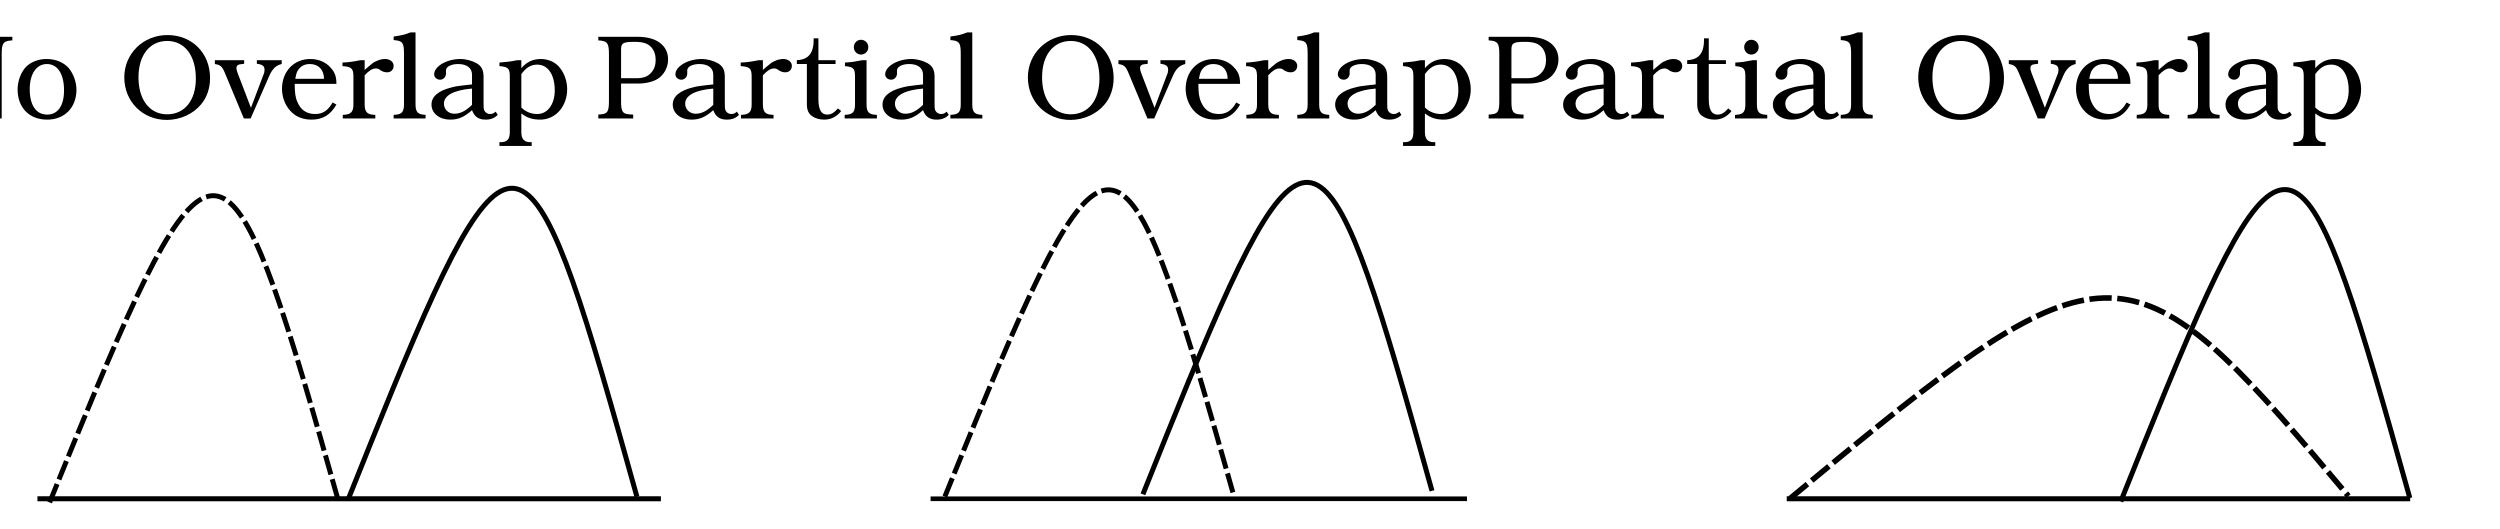
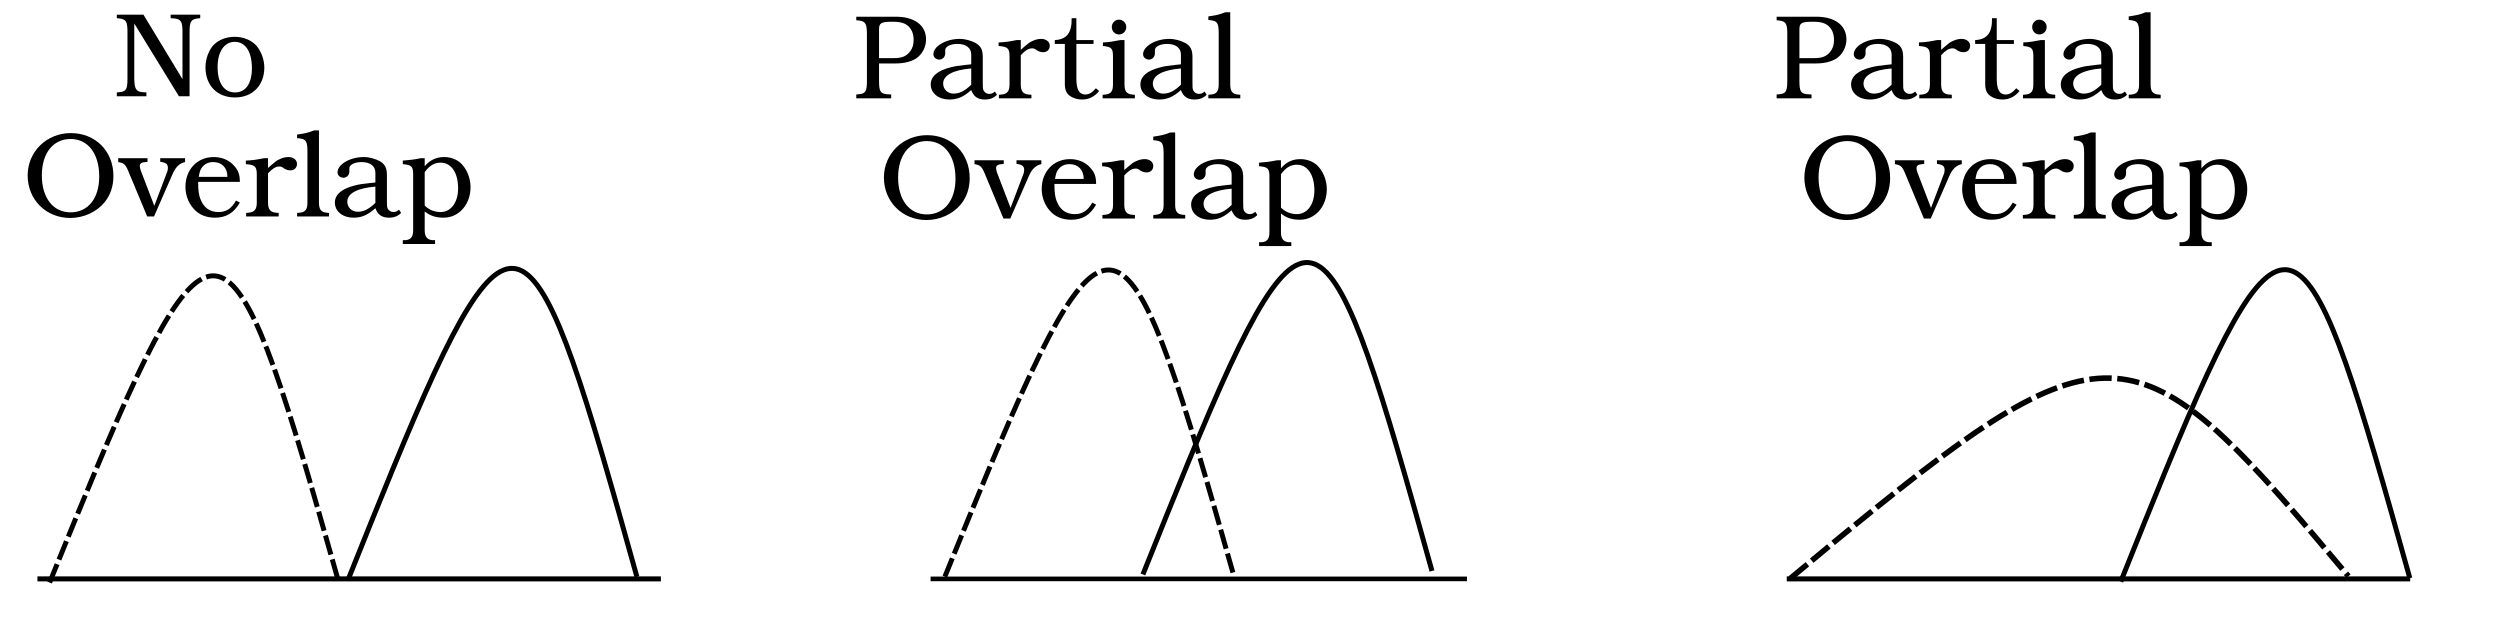
- <svg xmlns="http://www.w3.org/2000/svg" width="5.2in" height="1.1in" viewBox="0 0 132.08 27.94" version="1.1" id="svg1">
+ <svg xmlns="http://www.w3.org/2000/svg" width="5.2in" height="1.3in" viewBox="0 0 132.08 33.02" version="1.1" id="svg1">
  <defs id="defs1">
    <rect x="-162.744" y="-125.188" width="963.948" height="595.339" id="rect5" />
    <g id="id-237aa2cc-9047-474b-85be-092b252c42b2-2">
      <g id="id-9b1d0606-b366-42dd-9336-ebca83651b23-4">
        <path d="M 4.859,-2.766 C 4.922,-2.938 4.938,-3.078 4.938,-3.344 c 0,-0.641 -0.391,-1.062 -1.141,-1.062 -0.781,0 -1.297,0.516 -1.547,0.875 -0.047,-0.578 -0.469,-0.875 -0.922,-0.875 -0.453,0 -0.641,0.391 -0.734,0.562 C 0.422,-3.5 0.297,-2.906 0.297,-2.875 c 0,0.109 0.094,0.109 0.109,0.109 0.109,0 0.109,-0.016 0.172,-0.234 0.172,-0.703 0.375,-1.188 0.734,-1.188 0.156,0 0.297,0.078 0.297,0.453 0,0.219 -0.031,0.328 -0.156,0.844 L 0.875,-0.594 c -0.031,0.156 -0.094,0.391 -0.094,0.438 0,0.172 0.141,0.266 0.297,0.266 0.125,0 0.297,-0.078 0.375,-0.281 0,-0.016 0.125,-0.484 0.188,-0.734 l 0.219,-0.891 C 1.906,-2.031 1.969,-2.25 2.031,-2.469 2.047,-2.531 2.125,-2.859 2.141,-2.922 2.156,-3.016 2.469,-3.562 2.812,-3.844 3.031,-4 3.344,-4.188 3.766,-4.188 c 0.438,0 0.547,0.344 0.547,0.703 0,0.047 0,0.219 -0.109,0.625 l -1.125,4.578 c -0.031,0.125 -0.031,0.141 -0.031,0.172 0,0.141 0.109,0.266 0.266,0.266 0.312,0 0.391,-0.297 0.422,-0.406 z m 0,0" id="id-d6e86d4b-06b9-4baa-84d9-55cfc7d53292-5" />
      </g>
      <g id="id-1981db31-d913-4130-9e80-f43e0db4df01-5">
        <path d="m 2.328,-4.438 c 0,-0.188 0,-0.188 -0.203,-0.188 -0.453,0.438 -1.078,0.438 -1.359,0.438 v 0.25 c 0.156,0 0.625,0 1,-0.188 v 3.547 c 0,0.234 0,0.328 -0.688,0.328 H 0.812 V 0 c 0.125,0 0.984,-0.031 1.234,-0.031 0.219,0 1.094,0.031 1.25,0.031 V -0.25 H 3.031 c -0.703,0 -0.703,-0.094 -0.703,-0.328 z m 0,0" id="id-6aa62f4e-53b1-4ba5-846d-8a6c4e190cfd-1" />
      </g>
    </g>
    <g id="id-237aa2cc-9047-474b-85be-092b252c42b2-8">
      <g id="id-9b1d0606-b366-42dd-9336-ebca83651b23-5">
        <path d="M 4.859,-2.766 C 4.922,-2.938 4.938,-3.078 4.938,-3.344 c 0,-0.641 -0.391,-1.062 -1.141,-1.062 -0.781,0 -1.297,0.516 -1.547,0.875 -0.047,-0.578 -0.469,-0.875 -0.922,-0.875 -0.453,0 -0.641,0.391 -0.734,0.562 C 0.422,-3.5 0.297,-2.906 0.297,-2.875 c 0,0.109 0.094,0.109 0.109,0.109 0.109,0 0.109,-0.016 0.172,-0.234 0.172,-0.703 0.375,-1.188 0.734,-1.188 0.156,0 0.297,0.078 0.297,0.453 0,0.219 -0.031,0.328 -0.156,0.844 L 0.875,-0.594 c -0.031,0.156 -0.094,0.391 -0.094,0.438 0,0.172 0.141,0.266 0.297,0.266 0.125,0 0.297,-0.078 0.375,-0.281 0,-0.016 0.125,-0.484 0.188,-0.734 l 0.219,-0.891 C 1.906,-2.031 1.969,-2.25 2.031,-2.469 2.047,-2.531 2.125,-2.859 2.141,-2.922 2.156,-3.016 2.469,-3.562 2.812,-3.844 3.031,-4 3.344,-4.188 3.766,-4.188 c 0.438,0 0.547,0.344 0.547,0.703 0,0.047 0,0.219 -0.109,0.625 l -1.125,4.578 c -0.031,0.125 -0.031,0.141 -0.031,0.172 0,0.141 0.109,0.266 0.266,0.266 0.312,0 0.391,-0.297 0.422,-0.406 z m 0,0" id="id-d6e86d4b-06b9-4baa-84d9-55cfc7d53292-7" />
      </g>
      <g id="id-1981db31-d913-4130-9e80-f43e0db4df01-6">
        <path d="m 2.328,-4.438 c 0,-0.188 0,-0.188 -0.203,-0.188 -0.453,0.438 -1.078,0.438 -1.359,0.438 v 0.25 c 0.156,0 0.625,0 1,-0.188 v 3.547 c 0,0.234 0,0.328 -0.688,0.328 H 0.812 V 0 c 0.125,0 0.984,-0.031 1.234,-0.031 0.219,0 1.094,0.031 1.25,0.031 V -0.25 H 3.031 c -0.703,0 -0.703,-0.094 -0.703,-0.328 z m 0,0" id="id-6aa62f4e-53b1-4ba5-846d-8a6c4e190cfd-18" />
      </g>
    </g>
    <g id="id-9557b879-9fde-4643-8c28-37327b418c35-2">
      <g id="id-3a52fd0f-35a8-4245-853b-63c4d683aa71-3">
        <path d="M 4.859,-2.766 C 4.922,-2.938 4.938,-3.078 4.938,-3.344 c 0,-0.641 -0.391,-1.062 -1.141,-1.062 -0.781,0 -1.297,0.516 -1.547,0.875 -0.047,-0.578 -0.469,-0.875 -0.922,-0.875 -0.453,0 -0.641,0.391 -0.734,0.562 C 0.422,-3.5 0.297,-2.906 0.297,-2.875 c 0,0.109 0.094,0.109 0.109,0.109 0.109,0 0.109,-0.016 0.172,-0.234 0.172,-0.703 0.375,-1.188 0.734,-1.188 0.156,0 0.297,0.078 0.297,0.453 0,0.219 -0.031,0.328 -0.156,0.844 L 0.875,-0.594 c -0.031,0.156 -0.094,0.391 -0.094,0.438 0,0.172 0.141,0.266 0.297,0.266 0.125,0 0.297,-0.078 0.375,-0.281 0,-0.016 0.125,-0.484 0.188,-0.734 l 0.219,-0.891 C 1.906,-2.031 1.969,-2.25 2.031,-2.469 2.047,-2.531 2.125,-2.859 2.141,-2.922 2.156,-3.016 2.469,-3.562 2.812,-3.844 3.031,-4 3.344,-4.188 3.766,-4.188 c 0.438,0 0.547,0.344 0.547,0.703 0,0.047 0,0.219 -0.109,0.625 l -1.125,4.578 c -0.031,0.125 -0.031,0.141 -0.031,0.172 0,0.141 0.109,0.266 0.266,0.266 0.312,0 0.391,-0.297 0.422,-0.406 z m 0,0" id="id-262127ed-92fa-4bf9-9183-0168235a0238-3" />
      </g>
      <g id="id-008ebc28-9b35-452a-93be-611a93239981-4">
        <path d="M 3.516,-1.266 H 3.281 c -0.016,0.156 -0.094,0.562 -0.188,0.625 C 3.047,-0.594 2.516,-0.594 2.406,-0.594 H 1.125 c 0.734,-0.641 0.984,-0.844 1.391,-1.172 0.516,-0.406 1,-0.844 1,-1.5 0,-0.844 -0.734,-1.359 -1.625,-1.359 -0.859,0 -1.453,0.609 -1.453,1.25 0,0.344 0.297,0.391 0.375,0.391 0.156,0 0.359,-0.125 0.359,-0.375 0,-0.125 -0.047,-0.375 -0.406,-0.375 C 0.984,-4.219 1.453,-4.375 1.781,-4.375 c 0.703,0 1.062,0.547 1.062,1.109 0,0.609 -0.438,1.078 -0.656,1.328 L 0.516,-0.266 C 0.438,-0.203 0.438,-0.188 0.438,0 h 2.875 z m 0,0" id="id-a9b6cb73-9461-4d14-881e-0ad9b6129ad3-1" />
      </g>
    </g>
    <g id="id-53e1abb1-8b7b-4c5d-b81d-e647bc64fd39">
      <g id="id-85b42c2f-b809-4276-a2f7-9cc488ede256">
        <path d="m 2.297,-3.5 c 0.062,-0.203 0.156,-0.594 0.156,-0.641 0,-0.172 -0.125,-0.266 -0.297,-0.266 -0.016,0 -0.297,0.016 -0.391,0.359 l -1.438,5.766 c -0.031,0.125 -0.031,0.141 -0.031,0.172 0,0.141 0.109,0.266 0.281,0.266 0.203,0 0.328,-0.188 0.344,-0.219 C 0.969,1.859 1.094,1.328 1.469,-0.203 1.797,0.062 2.25,0.109 2.438,0.109 c 0.703,0 1.094,-0.453 1.328,-0.734 0.094,0.453 0.469,0.734 0.906,0.734 0.344,0 0.578,-0.234 0.734,-0.547 0.172,-0.359 0.297,-0.969 0.297,-0.984 0,-0.109 -0.094,-0.109 -0.125,-0.109 -0.094,0 -0.109,0.047 -0.141,0.188 -0.156,0.641 -0.344,1.234 -0.75,1.234 -0.266,0 -0.297,-0.266 -0.297,-0.453 0,-0.219 0.109,-0.688 0.188,-1.047 L 4.859,-2.688 C 4.891,-2.828 5,-3.203 5.031,-3.359 5.078,-3.594 5.188,-3.969 5.188,-4.031 c 0,-0.172 -0.141,-0.266 -0.297,-0.266 -0.047,0 -0.312,0.016 -0.391,0.344 l -0.469,1.875 c -0.109,0.5 -0.219,0.906 -0.25,1.016 -0.016,0.047 -0.484,0.953 -1.297,0.953 -0.5,0 -0.734,-0.328 -0.734,-0.875 0,-0.281 0.062,-0.562 0.141,-0.844 z m 0,0" id="id-a738865e-125c-47eb-920b-fdfac7a38edf" />
      </g>
      <g id="id-23a113f8-a081-426b-9c61-aa8d019970d4">
        <path d="m 2.328,-4.438 c 0,-0.188 0,-0.188 -0.203,-0.188 -0.453,0.438 -1.078,0.438 -1.359,0.438 v 0.25 c 0.156,0 0.625,0 1,-0.188 v 3.547 c 0,0.234 0,0.328 -0.688,0.328 H 0.812 V 0 c 0.125,0 0.984,-0.031 1.234,-0.031 0.219,0 1.094,0.031 1.25,0.031 V -0.25 H 3.031 c -0.703,0 -0.703,-0.094 -0.703,-0.328 z m 0,0" id="id-290a0646-60d6-42ab-813e-f85fc7fe229a" />
      </g>
    </g>
    <g id="id-4077d690-7dc9-4a3d-8022-992769306c7f">
      <g id="id-b1be593c-198d-416f-8704-0d00607c63e8">
        <path d="m 2.297,-3.5 c 0.062,-0.203 0.156,-0.594 0.156,-0.641 0,-0.172 -0.125,-0.266 -0.297,-0.266 -0.016,0 -0.297,0.016 -0.391,0.359 l -1.438,5.766 c -0.031,0.125 -0.031,0.141 -0.031,0.172 0,0.141 0.109,0.266 0.281,0.266 0.203,0 0.328,-0.188 0.344,-0.219 C 0.969,1.859 1.094,1.328 1.469,-0.203 1.797,0.062 2.25,0.109 2.438,0.109 c 0.703,0 1.094,-0.453 1.328,-0.734 0.094,0.453 0.469,0.734 0.906,0.734 0.344,0 0.578,-0.234 0.734,-0.547 0.172,-0.359 0.297,-0.969 0.297,-0.984 0,-0.109 -0.094,-0.109 -0.125,-0.109 -0.094,0 -0.109,0.047 -0.141,0.188 -0.156,0.641 -0.344,1.234 -0.75,1.234 -0.266,0 -0.297,-0.266 -0.297,-0.453 0,-0.219 0.109,-0.688 0.188,-1.047 L 4.859,-2.688 C 4.891,-2.828 5,-3.203 5.031,-3.359 5.078,-3.594 5.188,-3.969 5.188,-4.031 c 0,-0.172 -0.141,-0.266 -0.297,-0.266 -0.047,0 -0.312,0.016 -0.391,0.344 l -0.469,1.875 c -0.109,0.5 -0.219,0.906 -0.25,1.016 -0.016,0.047 -0.484,0.953 -1.297,0.953 -0.5,0 -0.734,-0.328 -0.734,-0.875 0,-0.281 0.062,-0.562 0.141,-0.844 z m 0,0" id="id-35c0f069-87e4-4407-b88f-8ecb26466e53" />
      </g>
      <g id="id-f08bc2e0-8998-4f19-a435-bcdce39b4044">
        <path d="M 3.516,-1.266 H 3.281 c -0.016,0.156 -0.094,0.562 -0.188,0.625 C 3.047,-0.594 2.516,-0.594 2.406,-0.594 H 1.125 c 0.734,-0.641 0.984,-0.844 1.391,-1.172 0.516,-0.406 1,-0.844 1,-1.5 0,-0.844 -0.734,-1.359 -1.625,-1.359 -0.859,0 -1.453,0.609 -1.453,1.25 0,0.344 0.297,0.391 0.375,0.391 0.156,0 0.359,-0.125 0.359,-0.375 0,-0.125 -0.047,-0.375 -0.406,-0.375 C 0.984,-4.219 1.453,-4.375 1.781,-4.375 c 0.703,0 1.062,0.547 1.062,1.109 0,0.609 -0.438,1.078 -0.656,1.328 L 0.516,-0.266 C 0.438,-0.203 0.438,-0.188 0.438,0 h 2.875 z m 0,0" id="id-a4f6a5f4-ebd8-4b09-992f-d821be5e40d8" />
      </g>
    </g>
    <g id="id-bab95e3a-1ab6-4e31-b0f7-5e7543a59d4c">
      <g id="id-d033603e-5614-4c27-9405-0b2fd9b97f1b">
        <path d="m 2.297,-3.5 c 0.062,-0.203 0.156,-0.594 0.156,-0.641 0,-0.172 -0.125,-0.266 -0.297,-0.266 -0.016,0 -0.297,0.016 -0.391,0.359 l -1.438,5.766 c -0.031,0.125 -0.031,0.141 -0.031,0.172 0,0.141 0.109,0.266 0.281,0.266 0.203,0 0.328,-0.188 0.344,-0.219 C 0.969,1.859 1.094,1.328 1.469,-0.203 1.797,0.062 2.25,0.109 2.438,0.109 c 0.703,0 1.094,-0.453 1.328,-0.734 0.094,0.453 0.469,0.734 0.906,0.734 0.344,0 0.578,-0.234 0.734,-0.547 0.172,-0.359 0.297,-0.969 0.297,-0.984 0,-0.109 -0.094,-0.109 -0.125,-0.109 -0.094,0 -0.109,0.047 -0.141,0.188 -0.156,0.641 -0.344,1.234 -0.75,1.234 -0.266,0 -0.297,-0.266 -0.297,-0.453 0,-0.219 0.109,-0.688 0.188,-1.047 L 4.859,-2.688 C 4.891,-2.828 5,-3.203 5.031,-3.359 5.078,-3.594 5.188,-3.969 5.188,-4.031 c 0,-0.172 -0.141,-0.266 -0.297,-0.266 -0.047,0 -0.312,0.016 -0.391,0.344 l -0.469,1.875 c -0.109,0.5 -0.219,0.906 -0.25,1.016 -0.016,0.047 -0.484,0.953 -1.297,0.953 -0.5,0 -0.734,-0.328 -0.734,-0.875 0,-0.281 0.062,-0.562 0.141,-0.844 z m 0,0" id="id-b6009300-3a39-4987-b1b8-5b8400a0e70a" />
      </g>
      <g id="id-53227421-c0c6-4583-a5d7-fae3cb6f9baa">
        <path d="M 6.734,-2.266 C 6.844,-2.328 6.922,-2.375 6.922,-2.5 c 0,-0.109 -0.078,-0.156 -0.188,-0.219 L 1.203,-5.312 C 1.078,-5.391 1.062,-5.391 1.031,-5.391 c -0.109,0 -0.203,0.094 -0.203,0.203 0,0.094 0.047,0.156 0.188,0.219 L 6.25,-2.5 1.016,-0.016 c -0.141,0.062 -0.188,0.125 -0.188,0.219 0,0.109 0.094,0.203 0.203,0.203 0.031,0 0.047,0 0.172,-0.078 z m 0,0" id="id-0ba2fa40-b85e-4386-82f1-564d3b764367" />
      </g>
      <g id="id-0c84fb92-a27f-4ea1-bddf-020c8c7ef02e">
        <path d="m 2.328,-4.438 c 0,-0.188 0,-0.188 -0.203,-0.188 -0.453,0.438 -1.078,0.438 -1.359,0.438 v 0.25 c 0.156,0 0.625,0 1,-0.188 v 3.547 c 0,0.234 0,0.328 -0.688,0.328 H 0.812 V 0 c 0.125,0 0.984,-0.031 1.234,-0.031 0.219,0 1.094,0.031 1.25,0.031 V -0.25 H 3.031 c -0.703,0 -0.703,-0.094 -0.703,-0.328 z m 0,0" id="id-ec4684e2-0f29-438f-9abe-27283d66e68f" />
      </g>
      <g id="id-63d230cd-32ae-4f4b-b788-da64f470e6ed">
        <path d="M 3.516,-1.266 H 3.281 c -0.016,0.156 -0.094,0.562 -0.188,0.625 C 3.047,-0.594 2.516,-0.594 2.406,-0.594 H 1.125 c 0.734,-0.641 0.984,-0.844 1.391,-1.172 0.516,-0.406 1,-0.844 1,-1.5 0,-0.844 -0.734,-1.359 -1.625,-1.359 -0.859,0 -1.453,0.609 -1.453,1.25 0,0.344 0.297,0.391 0.375,0.391 0.156,0 0.359,-0.125 0.359,-0.375 0,-0.125 -0.047,-0.375 -0.406,-0.375 C 0.984,-4.219 1.453,-4.375 1.781,-4.375 c 0.703,0 1.062,0.547 1.062,1.109 0,0.609 -0.438,1.078 -0.656,1.328 L 0.516,-0.266 C 0.438,-0.203 0.438,-0.188 0.438,0 h 2.875 z m 0,0" id="id-1a70475b-093e-4e3f-979f-4fd97915439e" />
      </g>
    </g>
  </defs>
  <g id="layer1">
    <text xml:space="preserve" style="font-size:4.939px;line-height:1.25;font-family:Arial;-inkscape-font-specification:'Arial, Normal';font-variant-ligatures:none;text-align:center;text-anchor:middle;stroke-width:0.265" x="59.989" y="91.455" id="text2">
      <tspan id="tspan2" style="stroke-width:0.265" x="59.989" y="91.455" />
    </text>
    <text xml:space="preserve" style="font-size:4.939px;line-height:1.25;font-family:Arial;-inkscape-font-specification:'Arial, Normal';font-variant-ligatures:none;text-align:center;text-anchor:middle;stroke-width:0.265" x="104.704" y="52.076" id="text3">
      <tspan id="tspan3" style="stroke-width:0.265" x="104.704" y="52.076" />
    </text>
    <text xml:space="preserve" style="font-size:4.939px;line-height:1.25;font-family:Arial;-inkscape-font-specification:'Arial, Normal';font-variant-ligatures:none;text-align:center;text-anchor:middle;stroke-width:0.265" x="164.101" y="91.523" id="text2-5">
      <tspan id="tspan2-1" style="stroke-width:0.265" x="164.101" y="91.523" />
    </text>
    <text xml:space="preserve" style="font-size:4.939px;line-height:1.25;font-family:Arial;-inkscape-font-specification:'Arial, Normal';font-variant-ligatures:none;text-align:center;text-anchor:middle;stroke-width:0.265" x="208.817" y="52.144" id="text3-7">
      <tspan id="tspan3-1" style="stroke-width:0.265" x="208.817" y="52.144" />
    </text>
-     <text xml:space="preserve" style="font-size:6.35px;line-height:1;font-family:'Bookman Old Style';-inkscape-font-specification:'Bookman Old Style, Normal';font-variant-ligatures:none;text-align:center;writing-mode:lr-tb;direction:ltr;text-anchor:middle;fill:#000000;stroke-width:0.28" x="18.217" y="6.257" id="text1">
-       <tspan id="tspan1" style="stroke-width:0.28" x="18.217" y="6.257">No Overlap</tspan>
+     <text xml:space="preserve" style="font-size:6.35px;line-height:1;font-family:'Bookman Old Style';-inkscape-font-specification:'Bookman Old Style, Normal';font-variant-ligatures:none;text-align:center;writing-mode:lr-tb;direction:ltr;text-anchor:middle;fill:#000000;stroke-width:0.28" x="18.217" y="5.087" id="text1">
+       <tspan id="tspan1" style="stroke-width:0.28" x="18.217" y="5.087">No </tspan>
+       <tspan style="stroke-width:0.28" x="18.217" y="11.437" id="tspan6">Overlap</tspan>
    </text>
-     <text xml:space="preserve" style="font-size:6.35px;line-height:1;font-family:'Bookman Old Style';-inkscape-font-specification:'Bookman Old Style, Normal';font-variant-ligatures:none;text-align:center;writing-mode:lr-tb;direction:ltr;text-anchor:middle;fill:#000000;stroke-width:0.28" x="59.753" y="6.257" id="text4">
-       <tspan id="tspan4" style="stroke-width:0.28" x="59.753" y="6.257">Partial Overlap</tspan>
+     <text xml:space="preserve" style="font-size:6.35px;line-height:1;font-family:'Bookman Old Style';-inkscape-font-specification:'Bookman Old Style, Normal';font-variant-ligatures:none;text-align:center;writing-mode:lr-tb;direction:ltr;text-anchor:middle;fill:#000000;stroke-width:0.28" x="63.457" y="5.198" id="text4">
+       <tspan id="tspan4" style="stroke-width:0.28" x="63.457" y="5.198">Partial </tspan>
+       <tspan style="stroke-width:0.28" x="63.457" y="11.548" id="tspan7">Overlap</tspan>
    </text>
-     <text xml:space="preserve" style="font-size:6.35px;line-height:1;font-family:'Bookman Old Style';-inkscape-font-specification:'Bookman Old Style, Normal';font-variant-ligatures:none;text-align:center;writing-mode:lr-tb;direction:ltr;text-anchor:middle;fill:#000000;stroke-width:0.28" x="106.791" y="6.257" id="text5">
-       <tspan id="tspan5" style="stroke-width:0.28" x="106.791" y="6.257">Partial Overlap</tspan>
+     <text xml:space="preserve" style="font-size:6.35px;line-height:1;font-family:'Bookman Old Style';-inkscape-font-specification:'Bookman Old Style, Normal';font-variant-ligatures:none;text-align:center;writing-mode:lr-tb;direction:ltr;text-anchor:middle;fill:#000000;stroke-width:0.28" x="112.083" y="5.198" id="text5">
+       <tspan id="tspan5" style="stroke-width:0.28" x="112.083" y="5.198">Partial </tspan>
+       <tspan style="stroke-width:0.28" x="112.083" y="11.548" id="tspan8">Overlap</tspan>
    </text>
-     <path style="fill:none;fill-rule:evenodd;stroke:#000000;stroke-width:0.265px;stroke-linecap:butt;stroke-linejoin:miter;stroke-opacity:1" d="M 1.978,26.351 H 34.917" id="path5" />
-     <path style="fill:none;fill-rule:evenodd;stroke:#000000;stroke-width:0.245px;stroke-linecap:butt;stroke-linejoin:miter;stroke-opacity:1" d="M 49.165,26.351 H 77.504" id="path5-2" />
-     <path style="fill:none;fill-rule:evenodd;stroke:#000000;stroke-width:0.265px;stroke-linecap:butt;stroke-linejoin:miter;stroke-opacity:1" d="M 94.397,26.351 H 127.336" id="path5-1" />
-     <path style="fill:none;fill-rule:evenodd;stroke:#000000;stroke-width:0.262px;stroke-linecap:butt;stroke-linejoin:miter;stroke-dasharray:1.048, 0.262;stroke-dashoffset:0;stroke-opacity:1" d="m 2.621,26.545 c 0.866,-2.136 1.65,-4.06 2.367,-5.772 C 11.521,5.156 12.409,7.109 17.85,26.364" id="path6" />
-     <path style="fill:none;fill-rule:evenodd;stroke:#000000;stroke-width:0.265px;stroke-linecap:butt;stroke-linejoin:miter;stroke-dasharray:none;stroke-dashoffset:0;stroke-opacity:1" d="m 18.377,26.426 c 0.868,-2.172 1.655,-4.128 2.373,-5.87 6.552,-15.88 7.443,-13.894 12.9,5.686" id="path6-5" />
-     <path style="fill:none;fill-rule:evenodd;stroke:#000000;stroke-width:0.262px;stroke-linecap:butt;stroke-linejoin:miter;stroke-dasharray:1.048, 0.262;stroke-dashoffset:0;stroke-opacity:1" d="m 49.918,26.235 c 0.866,-2.136 1.65,-4.06 2.367,-5.772 6.533,-15.616 7.421,-13.663 12.862,5.591" id="path6-1" />
-     <path style="fill:none;fill-rule:evenodd;stroke:#000000;stroke-width:0.265px;stroke-linecap:butt;stroke-linejoin:miter;stroke-dasharray:none;stroke-dashoffset:0;stroke-opacity:1" d="m 60.382,26.116 c 0.868,-2.172 1.655,-4.128 2.373,-5.87 6.552,-15.88 7.443,-13.894 12.9,5.686" id="path6-5-4" />
-     <path style="fill:none;fill-rule:evenodd;stroke:#000000;stroke-width:0.295px;stroke-linecap:butt;stroke-linejoin:miter;stroke-dasharray:1.179, 0.295;stroke-dashoffset:0;stroke-opacity:1" d="m 94.581,26.329 c 1.676,-1.395 3.195,-2.652 4.583,-3.771 12.651,-10.201 14.371,-8.925 24.908,3.652" id="path6-1-2" />
-     <path style="fill:none;fill-rule:evenodd;stroke:#000000;stroke-width:0.265px;stroke-linecap:butt;stroke-linejoin:miter;stroke-dasharray:none;stroke-dashoffset:0;stroke-opacity:1" d="m 112.043,26.495 c 0.868,-2.172 1.655,-4.128 2.373,-5.87 6.552,-15.88 7.443,-13.894 12.9,5.686" id="path6-5-4-1" />
+     <path style="fill:none;fill-rule:evenodd;stroke:#000000;stroke-width:0.265px;stroke-linecap:butt;stroke-linejoin:miter;stroke-opacity:1" d="M 1.978,30.584 H 34.917" id="path5" />
+     <path style="fill:none;fill-rule:evenodd;stroke:#000000;stroke-width:0.245px;stroke-linecap:butt;stroke-linejoin:miter;stroke-opacity:1" d="M 49.165,30.584 H 77.504" id="path5-2" />
+     <path style="fill:none;fill-rule:evenodd;stroke:#000000;stroke-width:0.265px;stroke-linecap:butt;stroke-linejoin:miter;stroke-opacity:1" d="M 94.397,30.584 H 127.336" id="path5-1" />
+     <path style="fill:none;fill-rule:evenodd;stroke:#000000;stroke-width:0.262px;stroke-linecap:butt;stroke-linejoin:miter;stroke-dasharray:1.048, 0.262;stroke-dashoffset:0;stroke-opacity:1" d="m 2.621,30.778 c 0.866,-2.136 1.65,-4.06 2.367,-5.772 C 11.521,9.39 12.409,11.342 17.85,30.597" id="path6" />
+     <path style="fill:none;fill-rule:evenodd;stroke:#000000;stroke-width:0.265px;stroke-linecap:butt;stroke-linejoin:miter;stroke-dasharray:none;stroke-dashoffset:0;stroke-opacity:1" d="m 18.377,30.659 c 0.868,-2.172 1.655,-4.128 2.373,-5.87 6.552,-15.88 7.443,-13.894 12.9,5.686" id="path6-5" />
+     <path style="fill:none;fill-rule:evenodd;stroke:#000000;stroke-width:0.262px;stroke-linecap:butt;stroke-linejoin:miter;stroke-dasharray:1.048, 0.262;stroke-dashoffset:0;stroke-opacity:1" d="m 49.918,30.468 c 0.866,-2.136 1.65,-4.06 2.367,-5.772 6.533,-15.616 7.421,-13.663 12.862,5.591" id="path6-1" />
+     <path style="fill:none;fill-rule:evenodd;stroke:#000000;stroke-width:0.265px;stroke-linecap:butt;stroke-linejoin:miter;stroke-dasharray:none;stroke-dashoffset:0;stroke-opacity:1" d="m 60.382,30.35 c 0.868,-2.172 1.655,-4.128 2.373,-5.87 6.552,-15.88 7.443,-13.894 12.9,5.686" id="path6-5-4" />
+     <path style="fill:none;fill-rule:evenodd;stroke:#000000;stroke-width:0.295px;stroke-linecap:butt;stroke-linejoin:miter;stroke-dasharray:1.179, 0.295;stroke-dashoffset:0;stroke-opacity:1" d="m 94.581,30.562 c 1.676,-1.395 3.195,-2.652 4.583,-3.771 12.651,-10.201 14.371,-8.925 24.908,3.652" id="path6-1-2" />
+     <path style="fill:none;fill-rule:evenodd;stroke:#000000;stroke-width:0.265px;stroke-linecap:butt;stroke-linejoin:miter;stroke-dasharray:none;stroke-dashoffset:0;stroke-opacity:1" d="m 112.043,30.728 c 0.868,-2.172 1.655,-4.128 2.373,-5.87 6.552,-15.88 7.443,-13.894 12.9,5.686" id="path6-5-4-1" />
  </g>
</svg>
